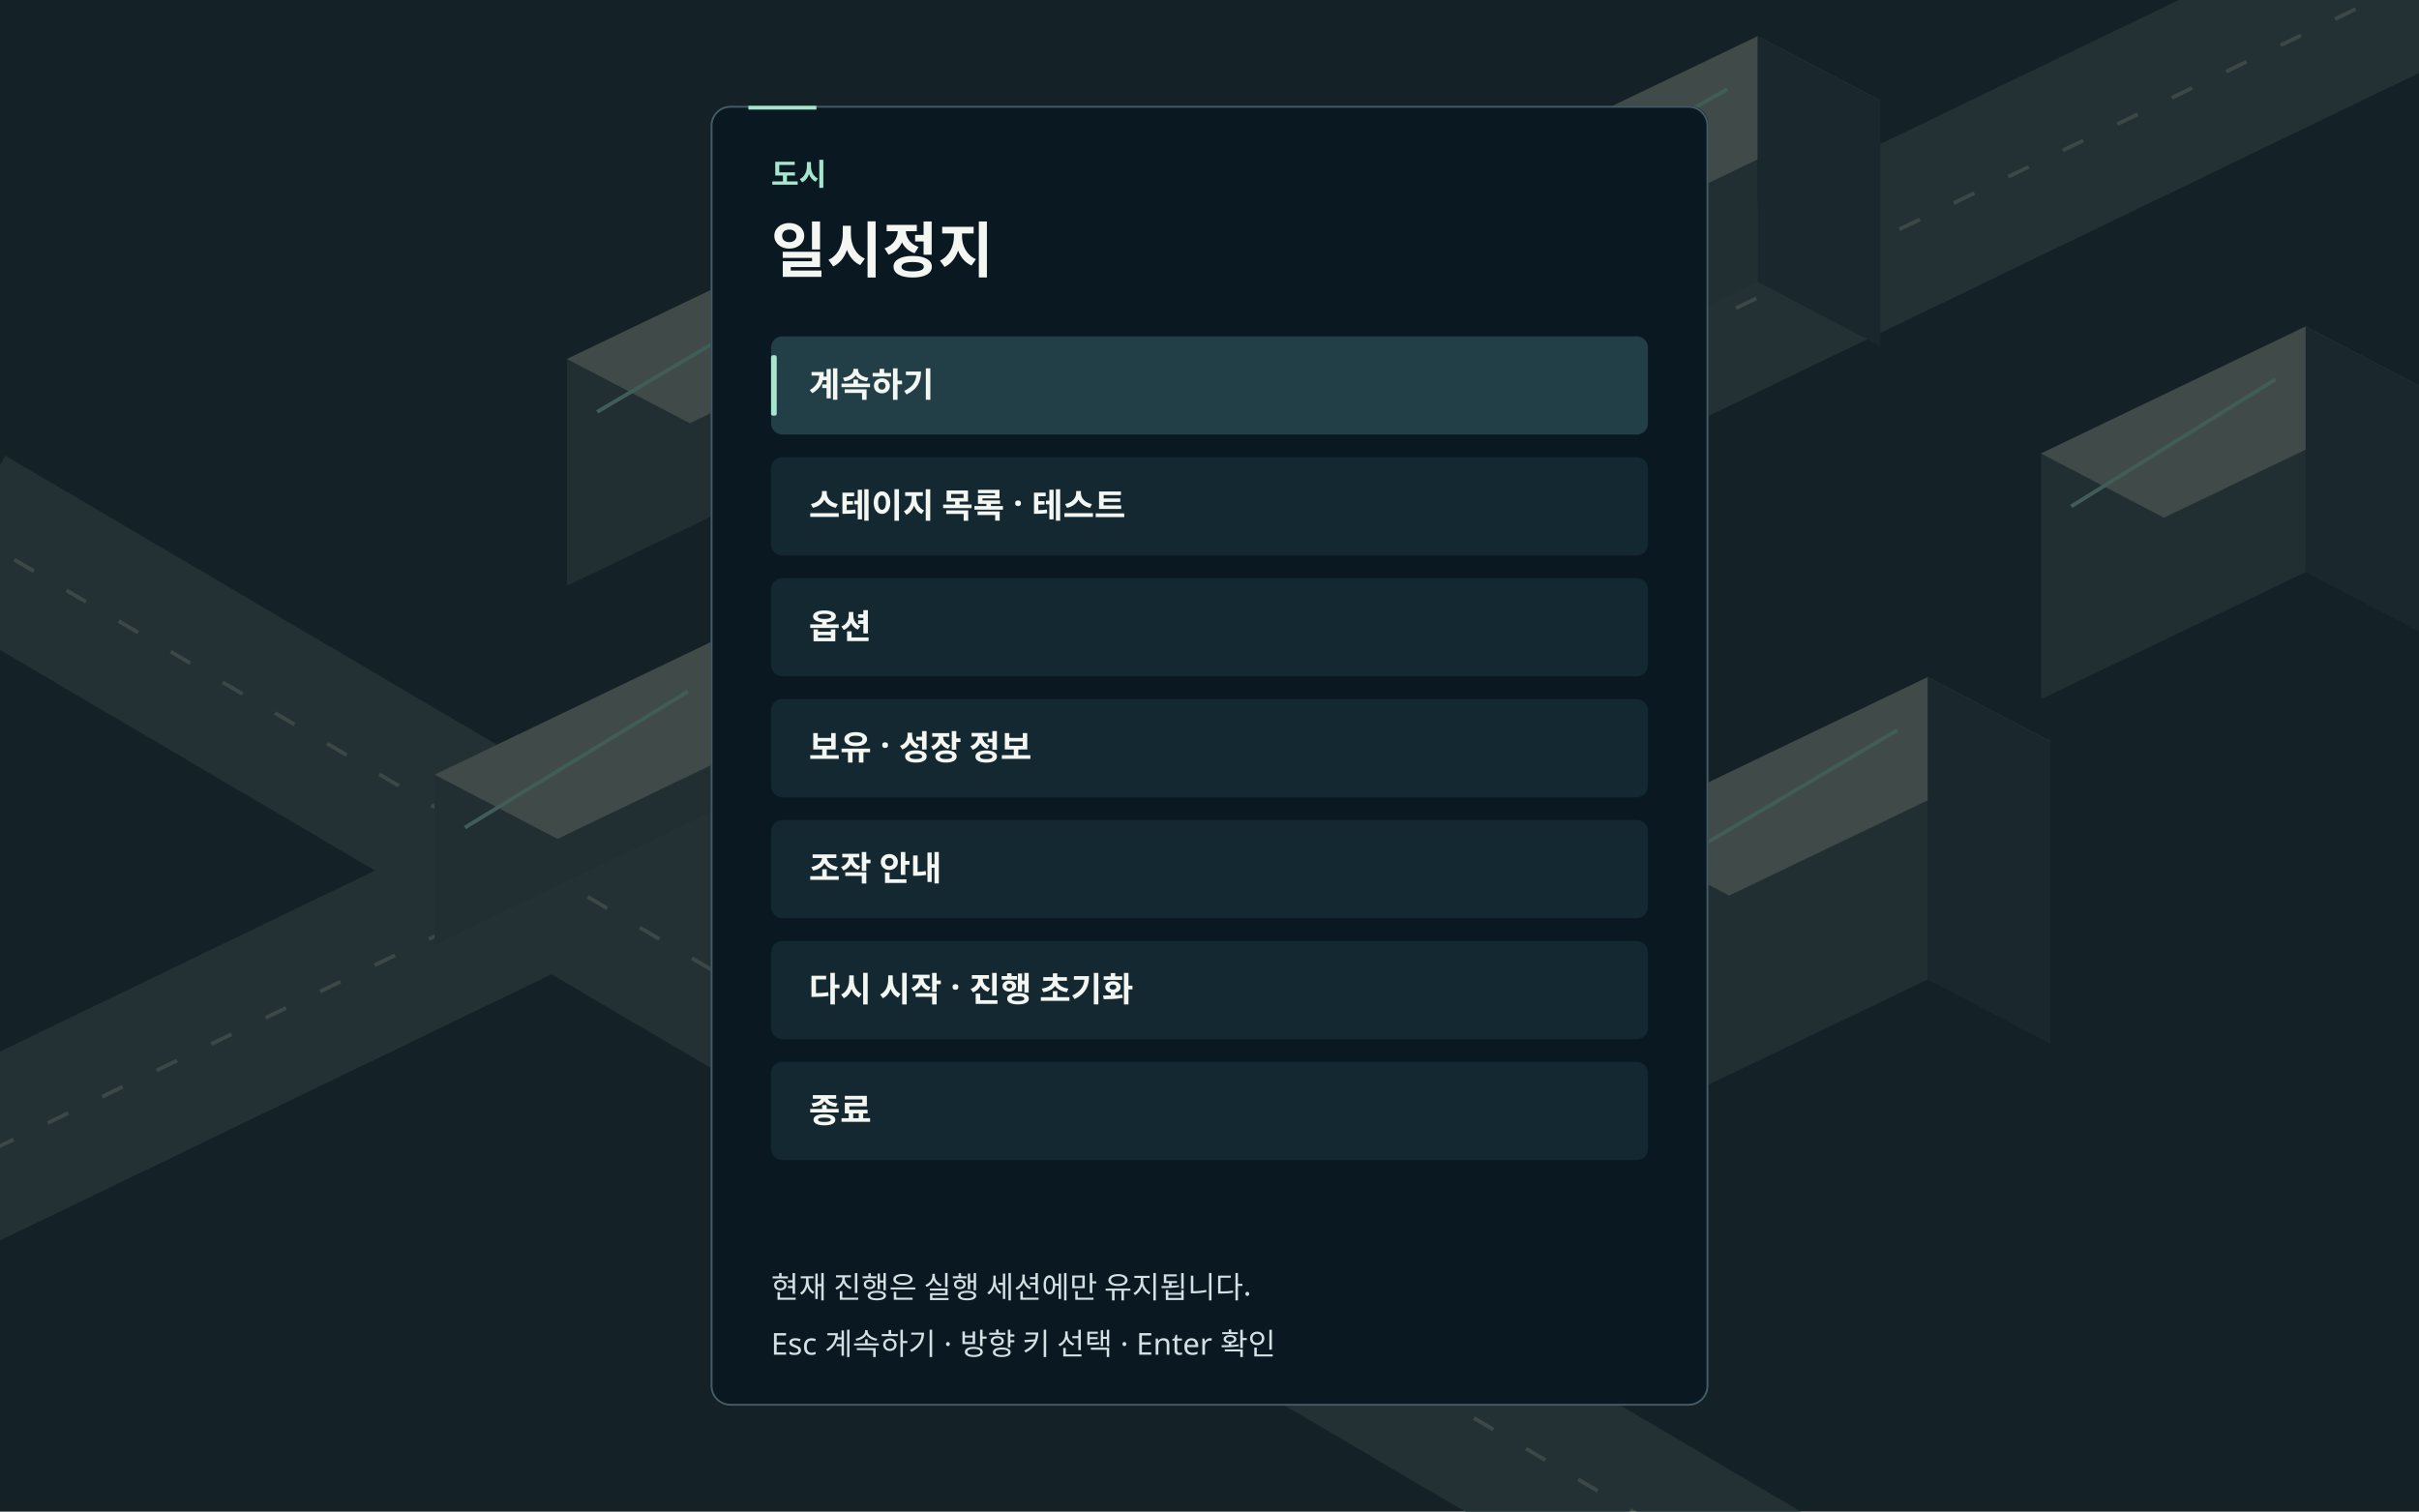
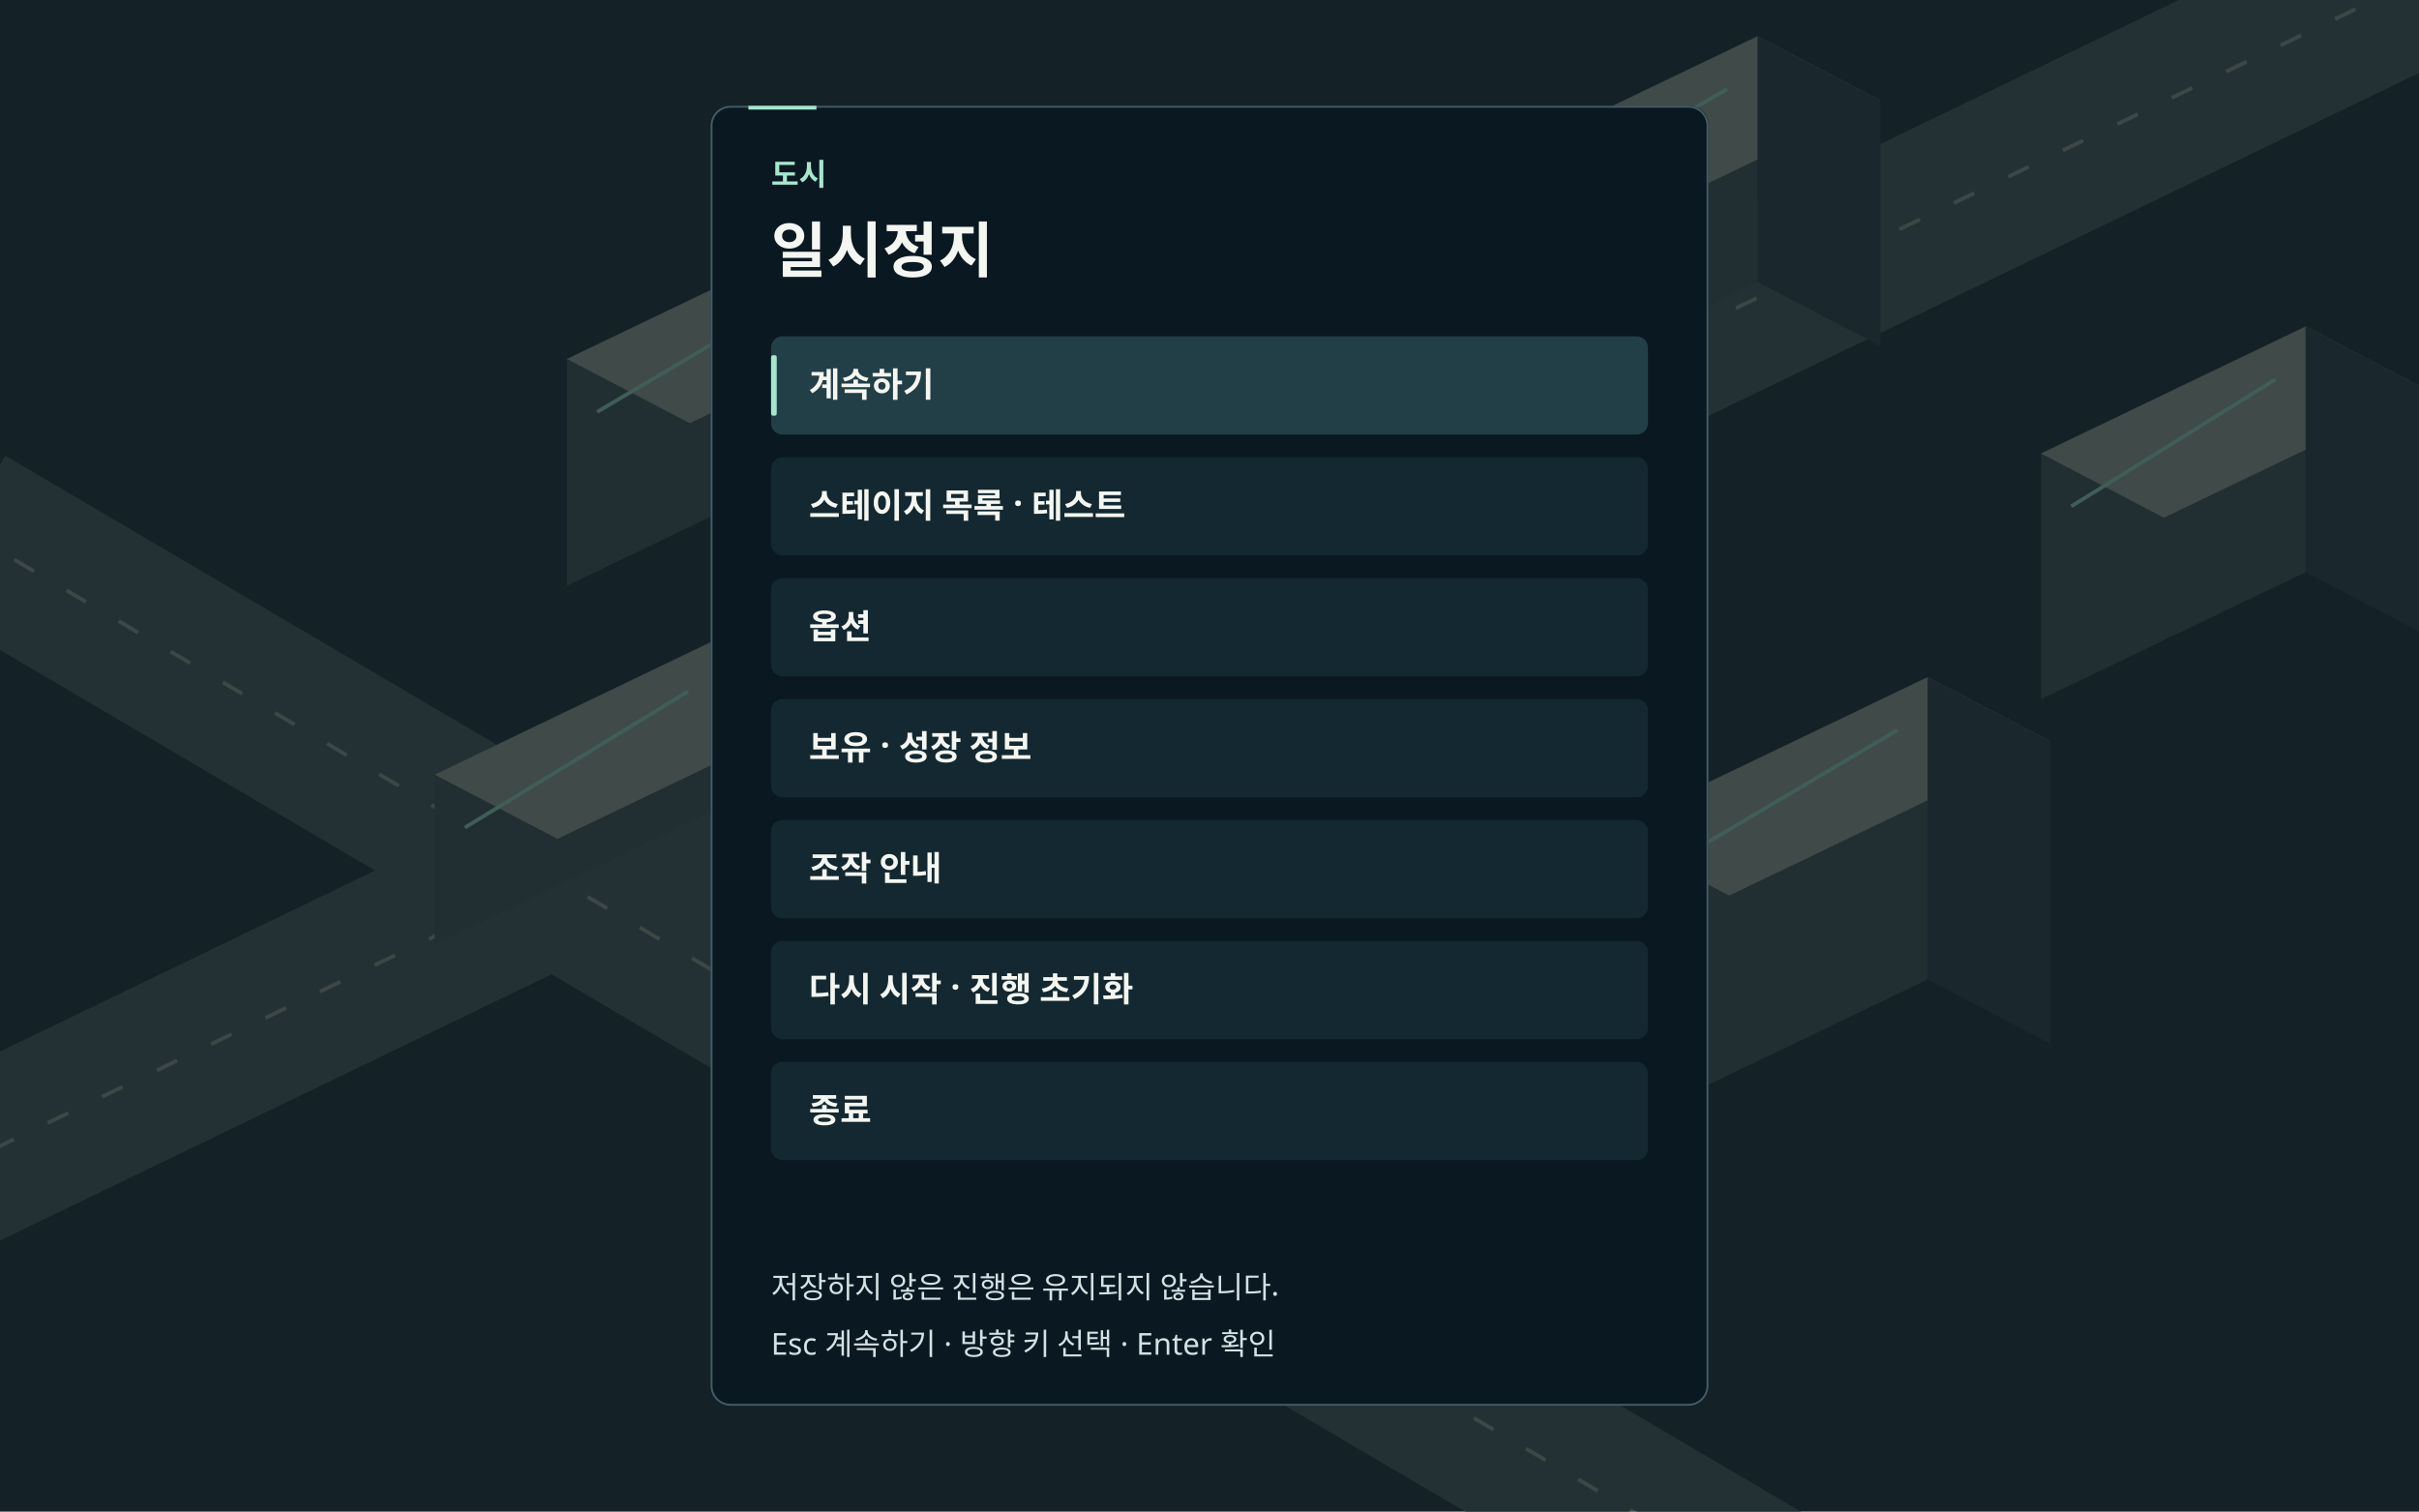
<svg xmlns="http://www.w3.org/2000/svg" width="1280" height="800" viewBox="0 0 1280 800">
  <defs>
    <filter id="hud-shadow" x="-100%" y="-100%" width="300%" height="300%">
      <feDropShadow dx="0" dy="1" stdDeviation="1" flood-color="#000" flood-opacity="1" />
    </filter>
  </defs>
  <style>text{font-family:"Malgun Gothic",sans-serif}text,.ui-icon{opacity:var(--content-opacity,1)}[data-hud]{opacity:var(--content-opacity,1)}[data-hud] text,[data-hud] .ui-icon{opacity:1}.panel-fill{opacity:var(--panel-opacity,.94)}.panel-border{opacity:var(--border-opacity,1)}</style>
  <g class="world-background">
    <rect x="0" y="0" width="1280" height="800" rx="0" fill="#334a50" />
    <path d="M-90 650 1360-50M-20 280 1000 880" stroke="#5d7172" stroke-width="90" />
    <path d="M-90 650 1360-50M-20 280 1000 880" stroke="#9aaba0" stroke-width="2" stroke-dasharray="12 20" />
    <path d="M300 190l170 -81.6v120l-170 81.6z" fill="#556a6b" />
    <path d="M300 190l170 -81.6 65 34 -170 81.6z" fill="#a5b2a9" />
    <path d="M470 108.4l65 34v120l-65-34z" fill="#41565c" />
    <path d="M316 218L454 136.4" stroke="#a6e6cf" stroke-width="2" />
    <path d="M720 120l210 -100.8v130l-210 100.8z" fill="#556a6b" />
    <path d="M720 120l210 -100.8 65 34 -210 100.8z" fill="#a5b2a9" />
    <path d="M930 19.2l65 34v130l-65-34z" fill="#41565c" />
    <path d="M736 148L914 47.2" stroke="#a6e6cf" stroke-width="2" />
    <path d="M850 440l170 -81.6v160l-170 81.6z" fill="#556a6b" />
    <path d="M850 440l170 -81.6 65 34 -170 81.6z" fill="#a5b2a9" />
    <path d="M1020 358.4l65 34v160l-65-34z" fill="#41565c" />
    <path d="M866 468L1004 386.4" stroke="#a6e6cf" stroke-width="2" />
    <path d="M230 410l150 -72.0v90l-150 72.0z" fill="#556a6b" />
    <path d="M230 410l150 -72.0 65 34 -150 72.0z" fill="#a5b2a9" />
    <path d="M380 338.0l65 34v90l-65-34z" fill="#41565c" />
    <path d="M246 438L364 366.0" stroke="#a6e6cf" stroke-width="2" />
    <path d="M560 520l120 -57.6v130l-120 57.6z" fill="#556a6b" />
    <path d="M560 520l120 -57.6 65 34 -120 57.6z" fill="#a5b2a9" />
    <path d="M680 462.4l65 34v130l-65-34z" fill="#41565c" />
    <path d="M576 548L664 490.4" stroke="#a6e6cf" stroke-width="2" />
    <path d="M1080 240l140 -67.2v130l-140 67.2z" fill="#556a6b" />
    <path d="M1080 240l140 -67.2 65 34 -140 67.2z" fill="#a5b2a9" />
    <path d="M1220 172.8l65 34v130l-65-34z" fill="#41565c" />
    <path d="M1096 268L1204 200.8" stroke="#a6e6cf" stroke-width="2" />
    <ellipse cx="640" cy="435" rx="17" ry="8" fill="#061218" opacity=".5" />
    <g class="ui-icon" transform="translate(628 404) scale(1.0)" fill="none" stroke="#f4f6f1" stroke-width="2.1" stroke-linecap="round" stroke-linejoin="round">
      <path d="m12 2 8 19-8-5-8 5z" />
    </g>
  </g>
  <rect x="0" y="0" width="1280" height="800" rx="0" fill="#02090e" opacity=".62" />
  <g class="panel-fill">
    <rect x="376" y="56" width="528" height="688" rx="10" fill="#0a1821" />
  </g>
  <g class="panel-border">
    <rect x="376.5" y="56.5" width="527" height="687" rx="10" fill="none" stroke="#65818c" stroke-opacity=".65" />
    <path d="M396 57H432" stroke="#a6e6cf" stroke-width="2" />
  </g>
  <text x="408" y="98" fill="#a6e6cf" font-size="16" font-weight="600" text-anchor="start">도시</text>
  <text x="408" y="144" fill="#f4f6f1" font-size="32" font-weight="700" text-anchor="start">일시정지</text>
  <rect x="408" y="178" width="464" height="52" rx="6" fill="#223e46" />
  <rect x="408" y="188" width="3" height="32" rx="1" fill="#a6e6cf" />
  <text x="428" y="210" fill="#f4f6f1" font-size="18" font-weight="600" text-anchor="start" data-max-width="420">계속하기</text>
  <rect x="408" y="242" width="464" height="52" rx="6" fill="#132830" />
  <text x="428" y="274" fill="#f4f6f1" font-size="18" font-weight="600" text-anchor="start" data-max-width="420">스테이지 목록 · 테스트</text>
  <rect x="408" y="306" width="464" height="52" rx="6" fill="#132830" />
  <text x="428" y="338" fill="#f4f6f1" font-size="18" font-weight="600" text-anchor="start" data-max-width="420">옵션</text>
  <rect x="408" y="370" width="464" height="52" rx="6" fill="#132830" />
  <text x="428" y="402" fill="#f4f6f1" font-size="18" font-weight="600" text-anchor="start" data-max-width="420">보유 · 성장 정보</text>
  <rect x="408" y="434" width="464" height="52" rx="6" fill="#132830" />
  <text x="428" y="466" fill="#f4f6f1" font-size="18" font-weight="600" text-anchor="start" data-max-width="420">조작 안내</text>
  <rect x="408" y="498" width="464" height="52" rx="6" fill="#132830" />
  <text x="428" y="530" fill="#f4f6f1" font-size="18" font-weight="600" text-anchor="start" data-max-width="420">다시 시작 · 진행 초기화</text>
  <rect x="408" y="562" width="464" height="52" rx="6" fill="#132830" />
  <text x="428" y="594" fill="#f4f6f1" font-size="18" font-weight="600" text-anchor="start" data-max-width="420">종료</text>
-   <text x="408" y="687" fill="#d4e1e4" font-size="16" font-weight="400" text-anchor="start" data-max-width="464">현재 진행은 실행 세션에만 유지됩니다.</text>
+   <text x="408" y="687" fill="#d4e1e4" font-size="16" font-weight="400" text-anchor="start" data-max-width="464">저장하지 않은 진행은 유지되지 않습니다.</text>
  <text x="408" y="717" fill="#d4e1e4" font-size="16" font-weight="400" text-anchor="start" data-max-width="464">Esc 계속하기 · 방향 키 선택 · Enter 확인</text>
</svg>
